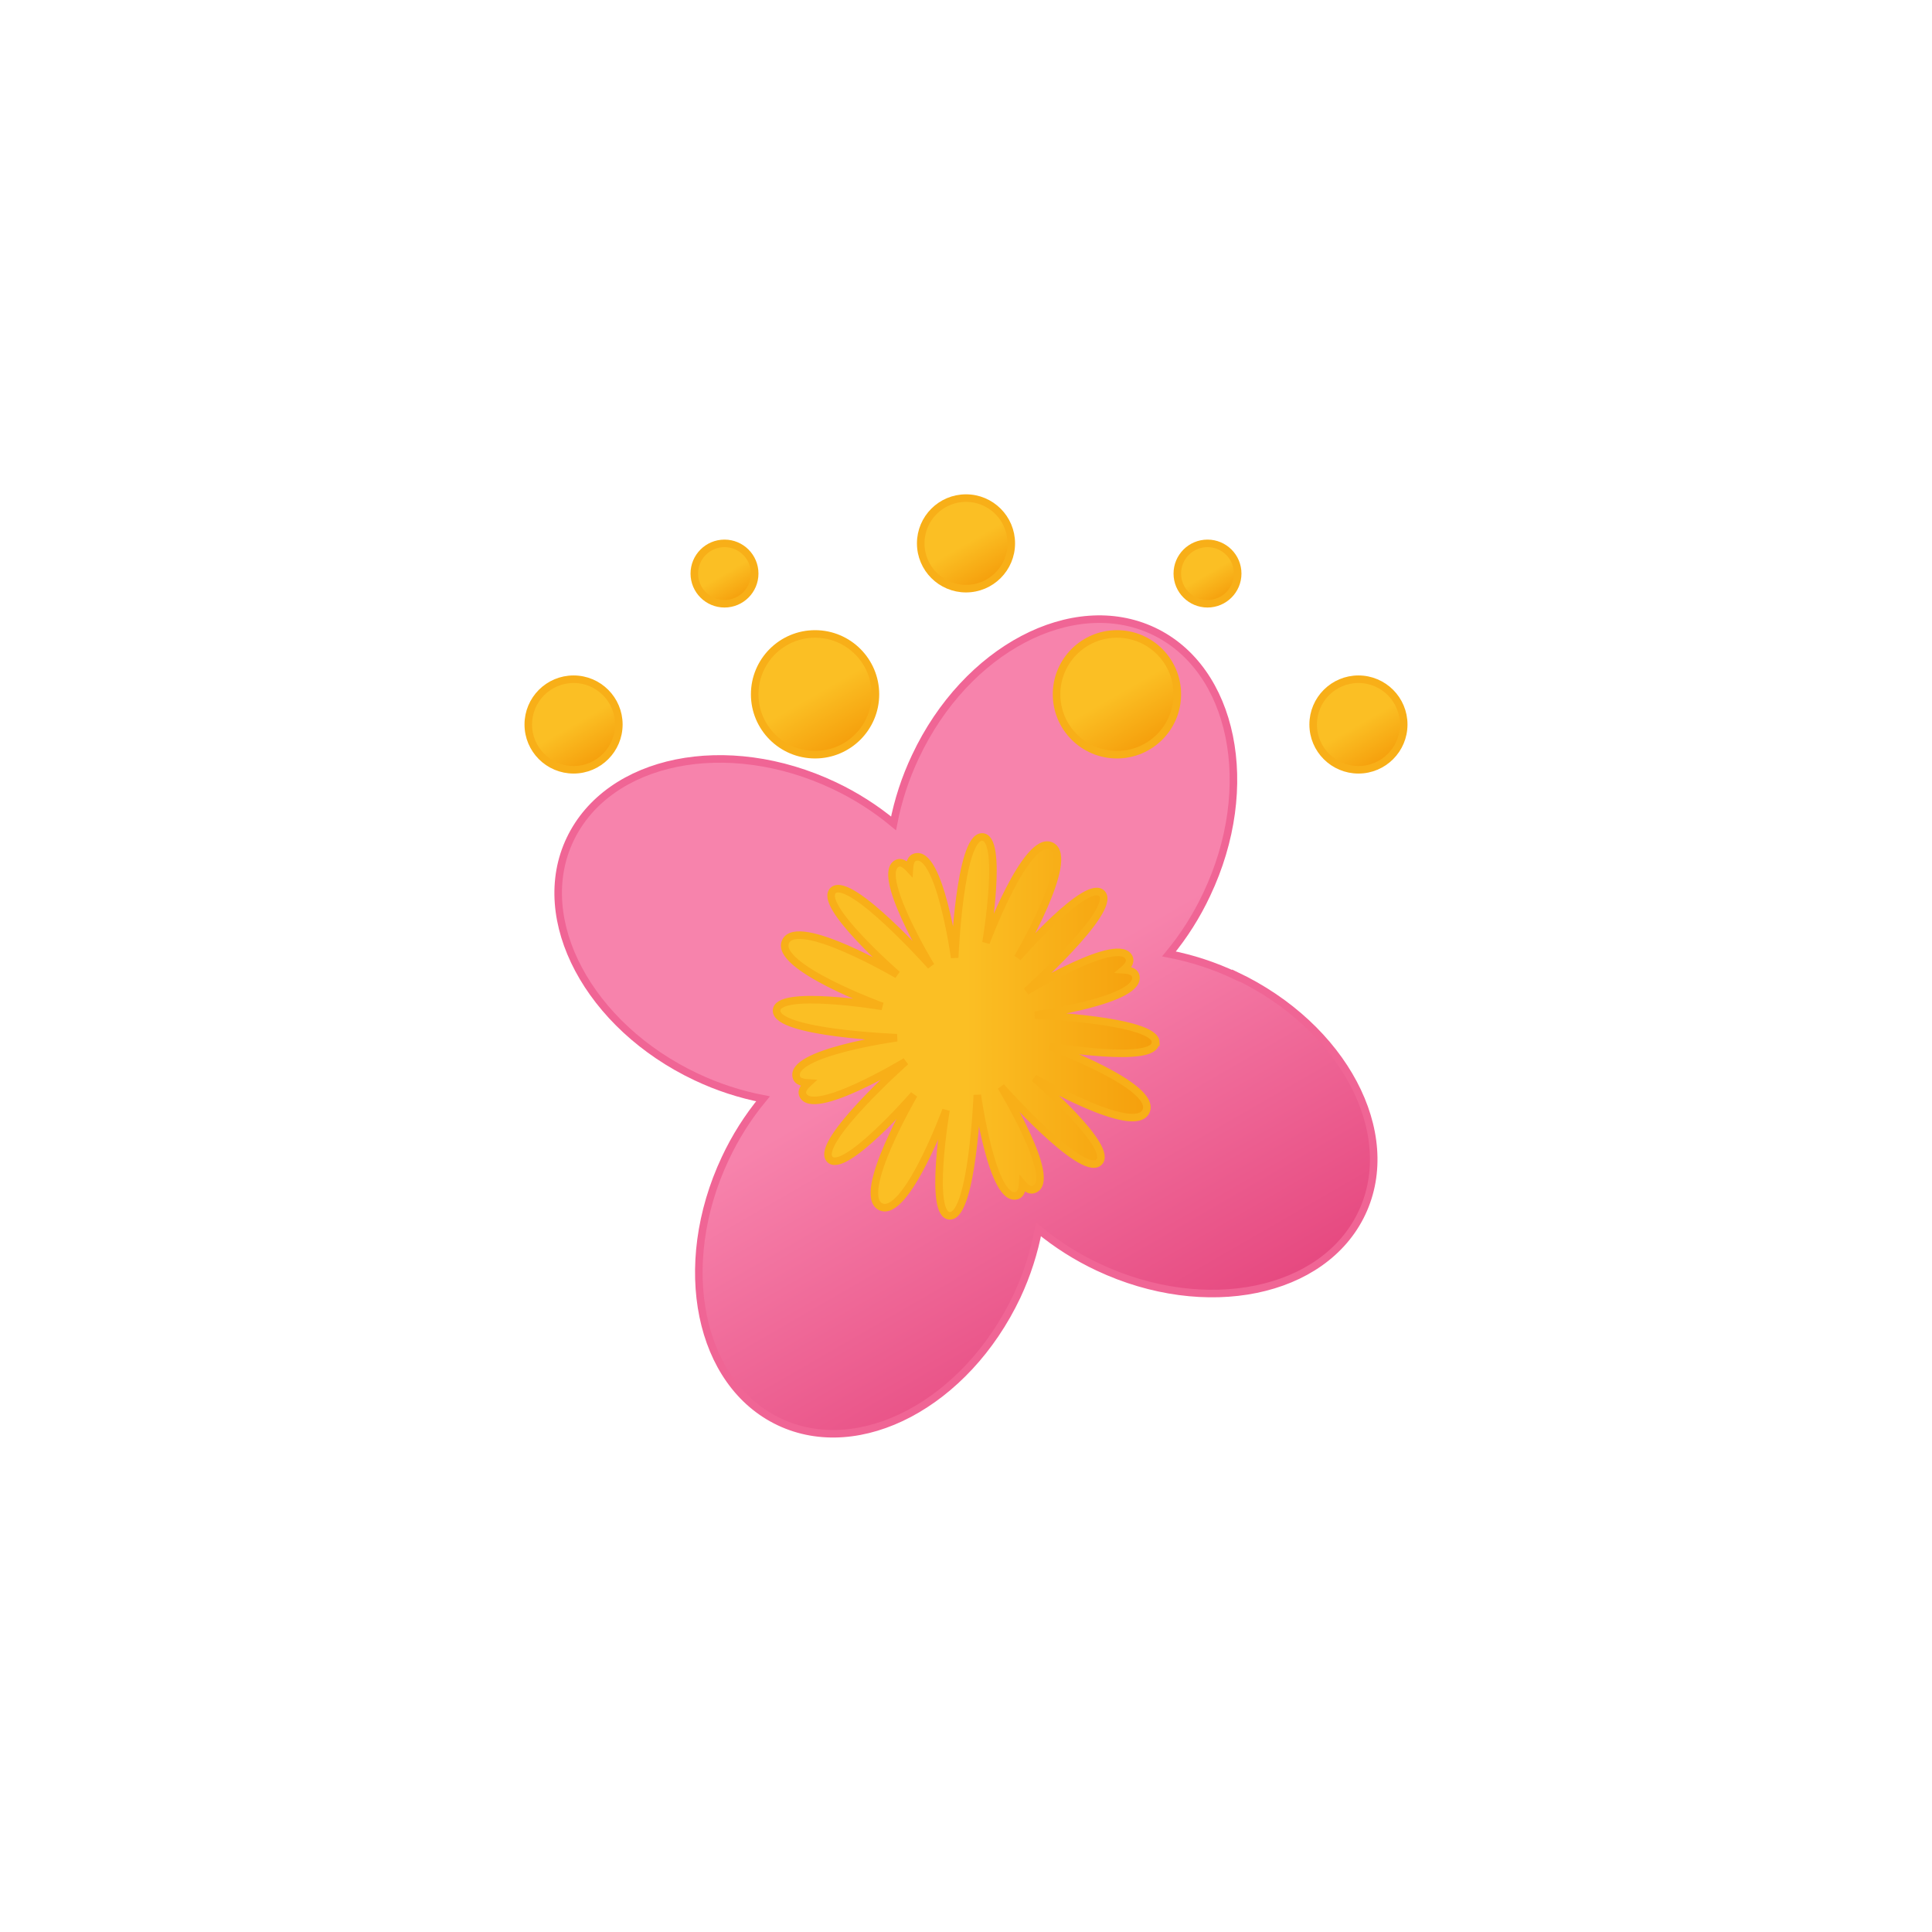
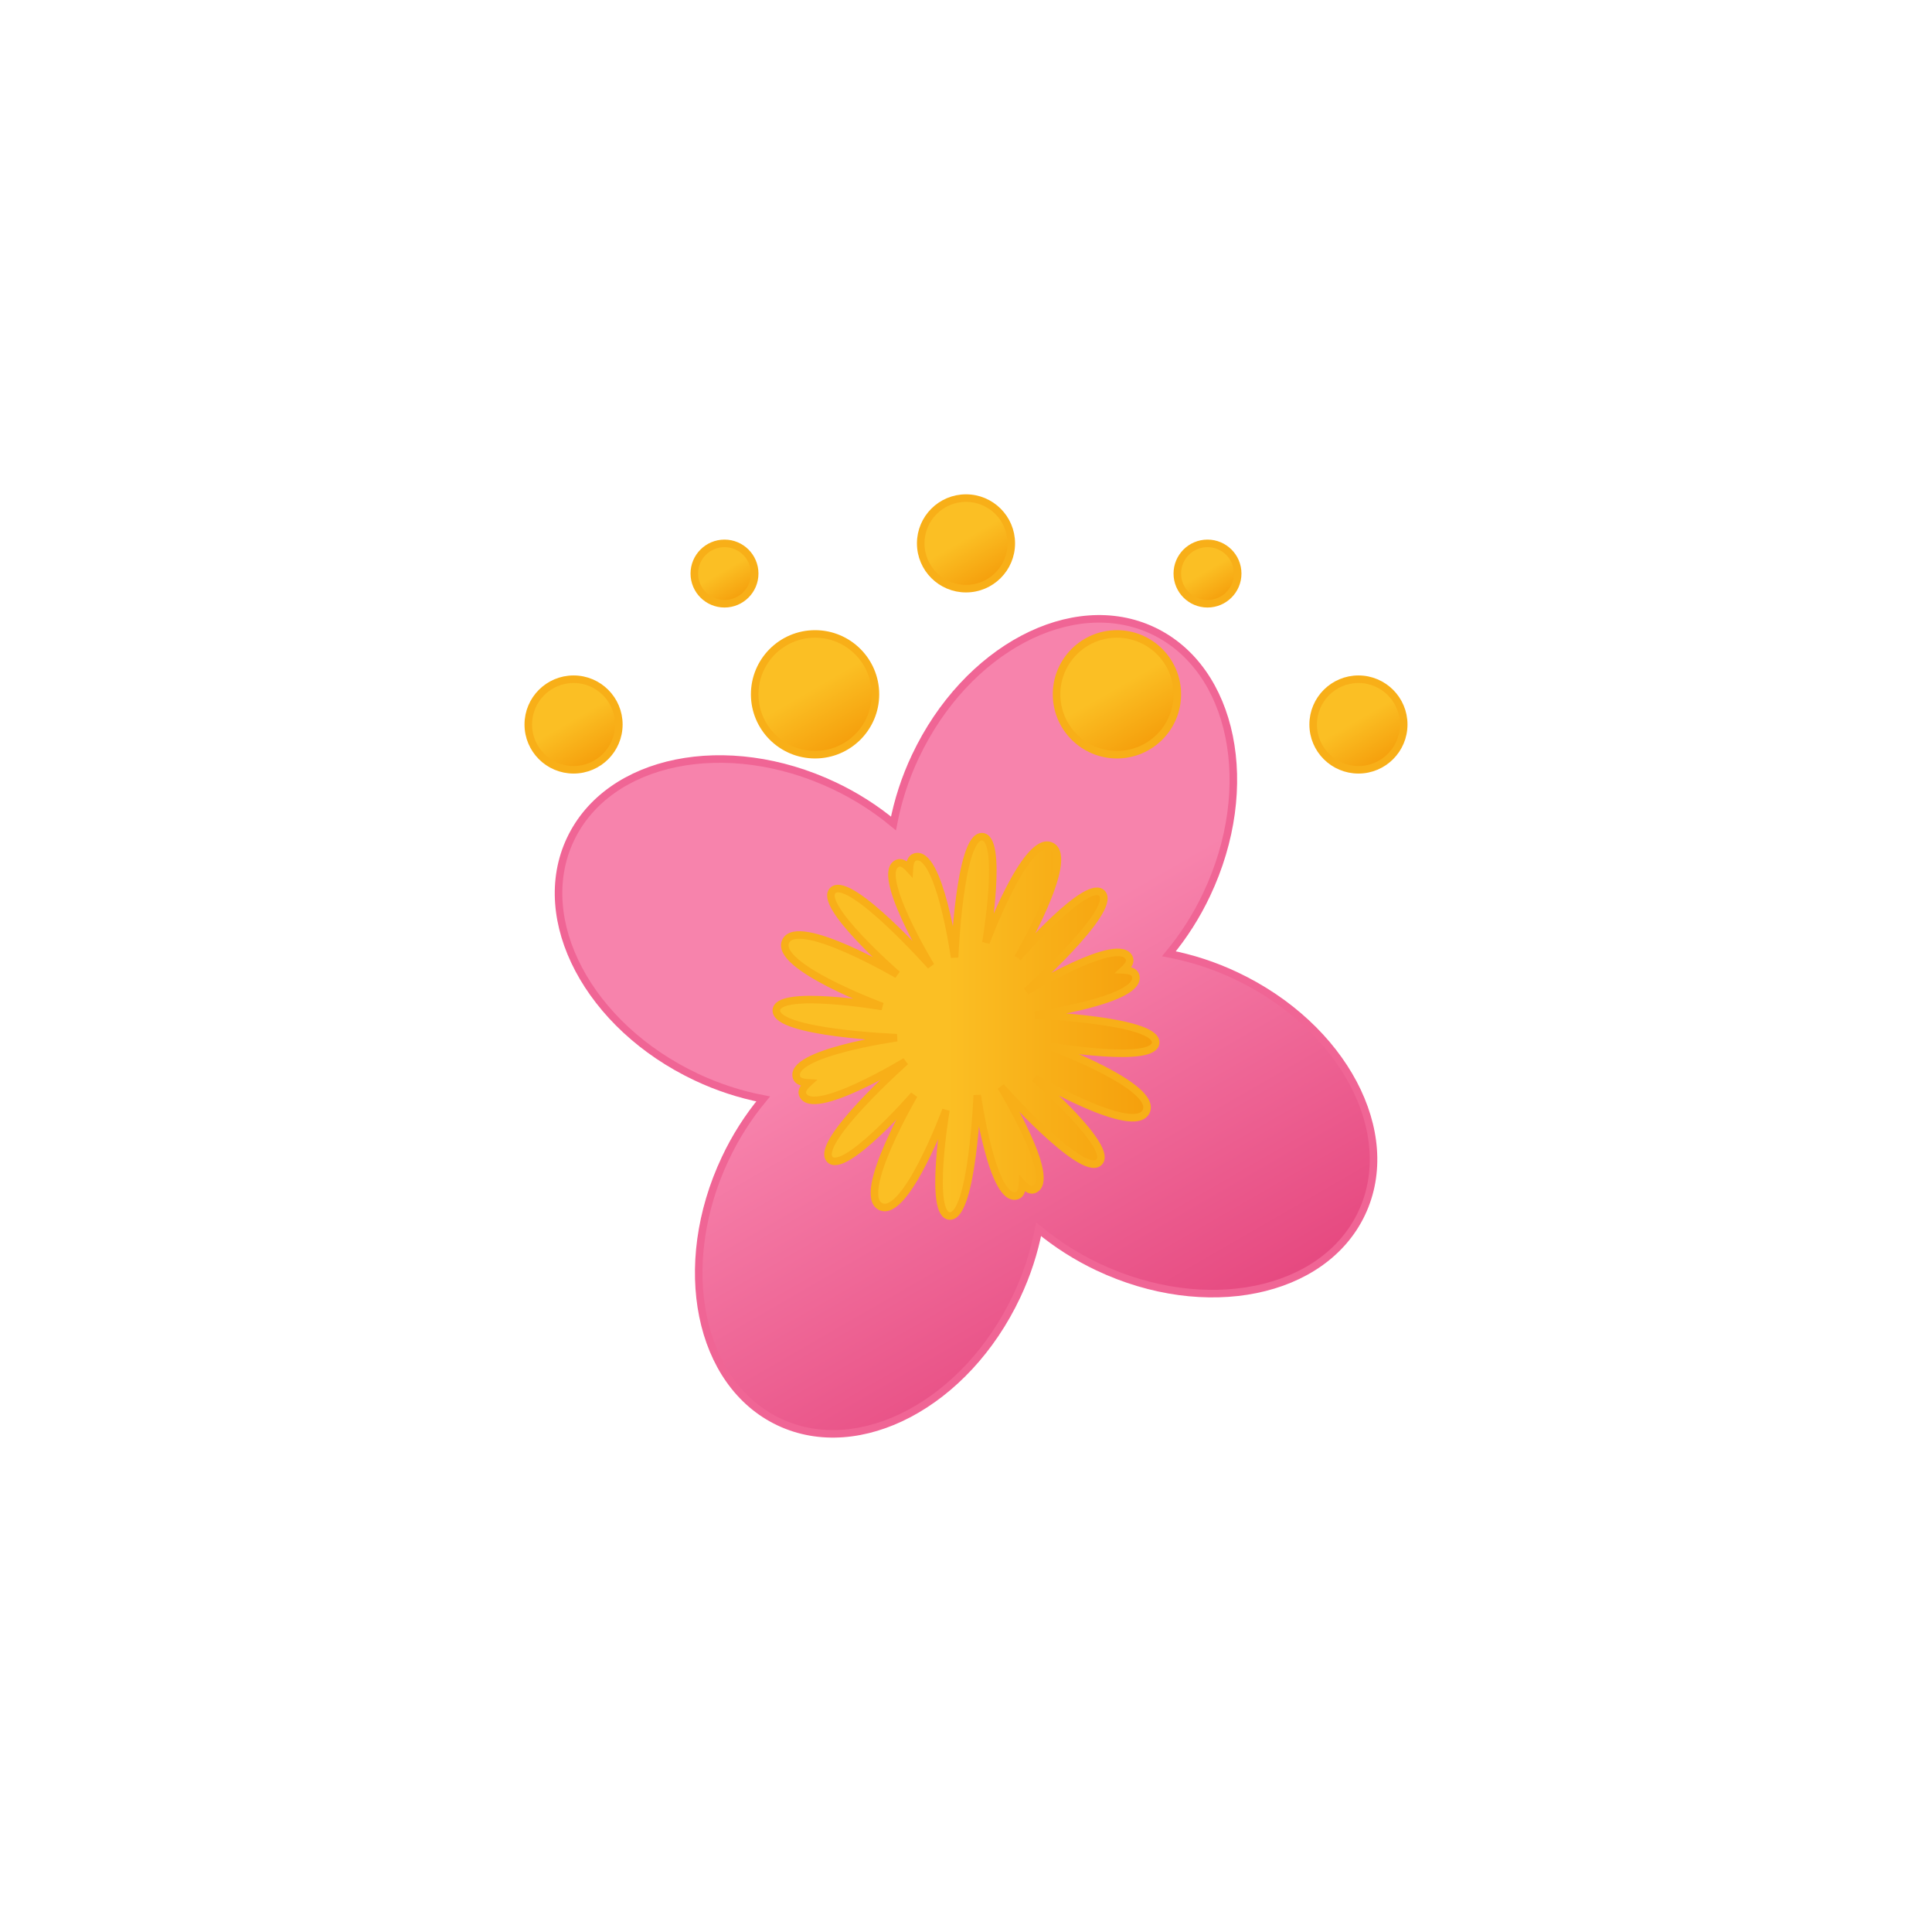
<svg xmlns="http://www.w3.org/2000/svg" xmlns:xlink="http://www.w3.org/1999/xlink" viewBox="0 0 512 512">
-   <linearGradient id="a" gradientUnits="userSpaceOnUse" x1="111" x2="123" y1="2.6" y2="23.4">
-     <stop offset="0" stop-color="#fbbf24" />
-     <stop offset=".5" stop-color="#fbbf24" />
-     <stop offset="1" stop-color="#f59e0b" />
-   </linearGradient>
-   <linearGradient id="b" x1="149" x2="165" xlink:href="#a" y1="39.1" y2="66.9" />
-   <linearGradient id="c" x1="69" x2="85" xlink:href="#a" y1="39.1" y2="66.9" />
-   <linearGradient id="d" x1="7" x2="19" xlink:href="#a" y1="50.6" y2="71.4" />
-   <linearGradient id="e" x1="215" x2="227" xlink:href="#a" y1="50.6" y2="71.4" />
-   <linearGradient id="f" x1="177" x2="185" xlink:href="#a" y1="14.1" y2="27.9" />
-   <linearGradient id="g" x1="49" x2="57" xlink:href="#a" y1="14.1" y2="27.9" />
-   <linearGradient id="h" gradientUnits="userSpaceOnUse" x1="205.3" x2="306.6" y1="184.3" y2="359.7">
-     <stop offset="0" stop-color="#f783ac" />
-     <stop offset=".5" stop-color="#f783ac" />
-     <stop offset="1" stop-color="#e64980" />
-   </linearGradient>
-   <linearGradient id="i" x1="205.7" x2="306.3" xlink:href="#a" y1="272" y2="272" />
-   <symbol id="j" viewBox="0 0 234 74">
-     <circle cx="117" cy="13" fill="url(#a)" r="12" stroke="#f8af18" stroke-miterlimit="10" stroke-width="2" />
-     <circle cx="157" cy="53" fill="url(#b)" r="16" stroke="#f8af18" stroke-miterlimit="10" stroke-width="2" />
-     <circle cx="77" cy="53" fill="url(#c)" r="16" stroke="#f8af18" stroke-miterlimit="10" stroke-width="2" />
-     <circle cx="13" cy="61" fill="url(#d)" r="12" stroke="#f8af18" stroke-miterlimit="10" stroke-width="2" />
-     <circle cx="221" cy="61" fill="url(#e)" r="12" stroke="#f8af18" stroke-miterlimit="10" stroke-width="2" />
-     <circle cx="181" cy="21" fill="url(#f)" r="8" stroke="#f8af18" stroke-miterlimit="10" stroke-width="2" />
-     <circle cx="53" cy="21" fill="url(#g)" r="8" stroke="#f8af18" stroke-miterlimit="10" stroke-width="2" />
-   </symbol>
-   <path d="m327.5 258.6a74.1 74.1 0 0 0 -17.7-5.8 74.3 74.3 0 0 0 10-15.8c13.5-28.5 7.1-59.8-14.2-69.8s-49.6 4.8-63 33.3a74.3 74.3 0 0 0 -5.8 17.7 74.5 74.5 0 0 0 -15.7-10c-28.5-13.5-59.8-7.1-70 14.2s5 49.6 33.4 63a74.6 74.6 0 0 0 17.7 5.8 74.3 74.3 0 0 0 -10 15.8c-13.4 28.5-7 59.7 14.3 69.8s49.5-4.8 63-33.3a74.2 74.2 0 0 0 5.7-17.7 75 75 0 0 0 15.8 10c28.5 13.4 59.8 7 69.9-14.3s-4.9-49.5-33.4-63zm-72.3 15-1.8-.7 1-1.7.7-1.8 1.7 1 1.8.7-1 1.7-.7 1.8z" fill="url(#h)" stroke="#f06595" stroke-miterlimit="10" stroke-width="2" />
-   <path d="m306.3 276.2c-.2-5.9-32-7.2-32-7.2s29-4 26.6-10.6c-.3-.8-1.4-1.3-3.1-1.4 1.2-1 1.8-2.1 1.5-3-2.3-6.5-27.3 8.7-27.3 8.7s23.8-21.2 20.1-25.8-22.4 16.9-22.4 16.9 15.5-26.4 8.9-29.6-17.3 25.6-17.3 25.6 4.8-28.2-1.1-28-7.2 32-7.2 32-4-29-10.6-26.6c-.9.3-1.3 1.4-1.4 3-1.1-1.2-2.2-1.8-3-1.5-6.5 2.3 8.7 27.3 8.7 27.3s-21.2-23.8-25.8-20.1 16.9 22.4 16.9 22.4-26.4-15.5-29.6-8.8 25.6 17.2 25.6 17.2-28.2-4.7-28 1.2 31.9 7.1 31.9 7.1-29 4-26.6 10.6c.3.9 1.4 1.3 3.1 1.4-1.2 1.1-1.8 2.1-1.5 3 2.3 6.5 27.3-8.7 27.3-8.7s-23.8 21.2-20.2 25.8 22.4-17 22.4-17-15.5 26.5-8.8 29.7 17.3-25.6 17.3-25.6-4.8 28.2 1.1 28 7.2-32 7.2-32 4 29 10.6 26.6c.8-.3 1.3-1.4 1.4-3 1 1.2 2.1 1.8 3 1.4 6.5-2.3-8.7-27.2-8.7-27.2s21.1 23.8 25.8 20.1-17-22.4-17-22.4 26.5 15.5 29.6 8.8-25.5-17.2-25.5-17.2 28.2 4.8 28-1.1z" fill="url(#i)" stroke="#f8af18" stroke-miterlimit="10" stroke-width="2" />
-   <use height="74" transform="translate(139 131)" width="234" xlink:href="#j" />
+   <defs>
+     <linearGradient id="a" x1="111" y1="2.61" x2="123" y2="23.39" gradientUnits="userSpaceOnUse">
+       <stop offset="0" stop-color="#fbbf24" />
+       <stop offset="0.45" stop-color="#fbbf24" />
+       <stop offset="1" stop-color="#f59e0b" />
+     </linearGradient>
+     <linearGradient id="b" x1="149" y1="39.14" x2="165" y2="66.86" xlink:href="#a" />
+     <linearGradient id="c" x1="69" y1="39.14" x2="85" y2="66.86" xlink:href="#a" />
+     <linearGradient id="d" x1="7" y1="50.61" x2="19" y2="71.39" xlink:href="#a" />
+     <linearGradient id="e" x1="215" y1="50.61" x2="227" y2="71.39" xlink:href="#a" />
+     <linearGradient id="f" x1="177" y1="14.07" x2="185" y2="27.93" xlink:href="#a" />
+     <linearGradient id="g" x1="49" y1="14.07" x2="57" y2="27.93" xlink:href="#a" />
+     <linearGradient id="h" x1="205.35" y1="184.27" x2="306.65" y2="359.73" gradientUnits="userSpaceOnUse">
+       <stop offset="0" stop-color="#f783ac" />
+       <stop offset="0.45" stop-color="#f783ac" />
+       <stop offset="1" stop-color="#e64980" />
+     </linearGradient>
+     <linearGradient id="i" x1="205.74" y1="272" x2="306.27" y2="272" xlink:href="#a" />
+     <symbol id="j" viewBox="0 0 234 74">
+       <circle cx="117" cy="13" r="12" stroke="#f8af18" stroke-miterlimit="10" stroke-width="2" fill="url(#a)" />
+       <circle cx="157" cy="53" r="16" stroke="#f8af18" stroke-miterlimit="10" stroke-width="2" fill="url(#b)" />
+       <circle cx="77" cy="53" r="16" stroke="#f8af18" stroke-miterlimit="10" stroke-width="2" fill="url(#c)" />
+       <circle cx="13" cy="61" r="12" stroke="#f8af18" stroke-miterlimit="10" stroke-width="2" fill="url(#d)" />
+       <circle cx="221" cy="61" r="12" stroke="#f8af18" stroke-miterlimit="10" stroke-width="2" fill="url(#e)" />
+       <circle cx="181" cy="21" r="8" stroke="#f8af18" stroke-miterlimit="10" stroke-width="2" fill="url(#f)" />
+       <circle cx="53" cy="21" r="8" stroke="#f8af18" stroke-miterlimit="10" stroke-width="2" fill="url(#g)" />
+     </symbol>
+   </defs>
+   <path d="M327.5,258.55a74.13,74.13,0,0,0-17.72-5.79,74.32,74.32,0,0,0,10-15.73c13.48-28.5,7.12-59.79-14.21-69.88s-49.56,4.84-63,33.34a74.35,74.35,0,0,0-5.79,17.73,74.5,74.5,0,0,0-15.72-10c-28.51-13.48-59.8-7.12-69.89,14.21s4.84,49.56,33.35,63a74.62,74.62,0,0,0,17.72,5.8,74.25,74.25,0,0,0-10,15.72c-13.48,28.5-7.12,59.79,14.21,69.88s49.56-4.84,63-33.34a74.21,74.21,0,0,0,5.79-17.73,74.94,74.94,0,0,0,15.72,10c28.51,13.47,59.8,7.11,69.89-14.22S356,272,327.5,258.55Zm-72.27,15.08c-.58-.28-1.2-.47-1.8-.71.31-.57.67-1.1.94-1.69s.47-1.2.71-1.8c.57.31,1.1.67,1.69.95s1.2.46,1.8.7c-.31.57-.67,1.1-.94,1.68s-.47,1.21-.71,1.81C256.35,274.26,255.82,273.9,255.23,273.63Z" stroke="#f06595" stroke-miterlimit="10" stroke-width="2" fill="url(#h)" />
+   <path d="M306.26,276.2c-.12-5.9-31.95-7.18-31.95-7.18s28.92-4.06,26.59-10.59c-.32-.87-1.42-1.3-3.1-1.39,1.24-1.13,1.82-2.16,1.51-3C297,247.47,272,262.69,272,262.69s23.8-21.18,20.15-25.83-22.4,16.94-22.4,16.94,15.48-26.42,8.81-29.58-17.28,25.58-17.28,25.58,4.78-28.19-1.12-28.07-7.18,32-7.18,32-4.06-28.92-10.58-26.58c-.88.31-1.31,1.41-1.4,3.09-1.13-1.24-2.16-1.82-3-1.51C231.47,231,246.69,256,246.69,256s-21.18-23.79-25.83-20.14,16.94,22.41,16.94,22.41-26.42-15.49-29.58-8.82,25.58,17.28,25.58,17.28-28.19-4.78-28.06,1.12S237.69,275,237.69,275s-28.92,4.06-26.58,10.58c.31.88,1.41,1.31,3.09,1.4-1.24,1.13-1.82,2.16-1.51,3,2.33,6.53,27.27-8.69,27.27-8.69s-23.8,21.18-20.15,25.83,22.41-16.94,22.41-16.94-15.49,26.42-8.82,29.58,17.28-25.58,17.28-25.58-4.78,28.2,1.12,28.07,7.18-32,7.18-32,4.06,28.92,10.59,26.59c.87-.32,1.3-1.42,1.39-3.1,1.13,1.24,2.16,1.83,3,1.51,6.53-2.33-8.69-27.26-8.69-27.26s21.18,23.79,25.83,20.14-16.94-22.41-16.94-22.41,26.42,15.5,29.58,8.82-25.58-17.28-25.58-17.28S306.39,282.1,306.26,276.2Z" stroke="#f8af18" stroke-miterlimit="10" stroke-width="2" fill="url(#i)" />
+   <use width="234" height="74" transform="translate(139 131)" xlink:href="#j" />
</svg>
